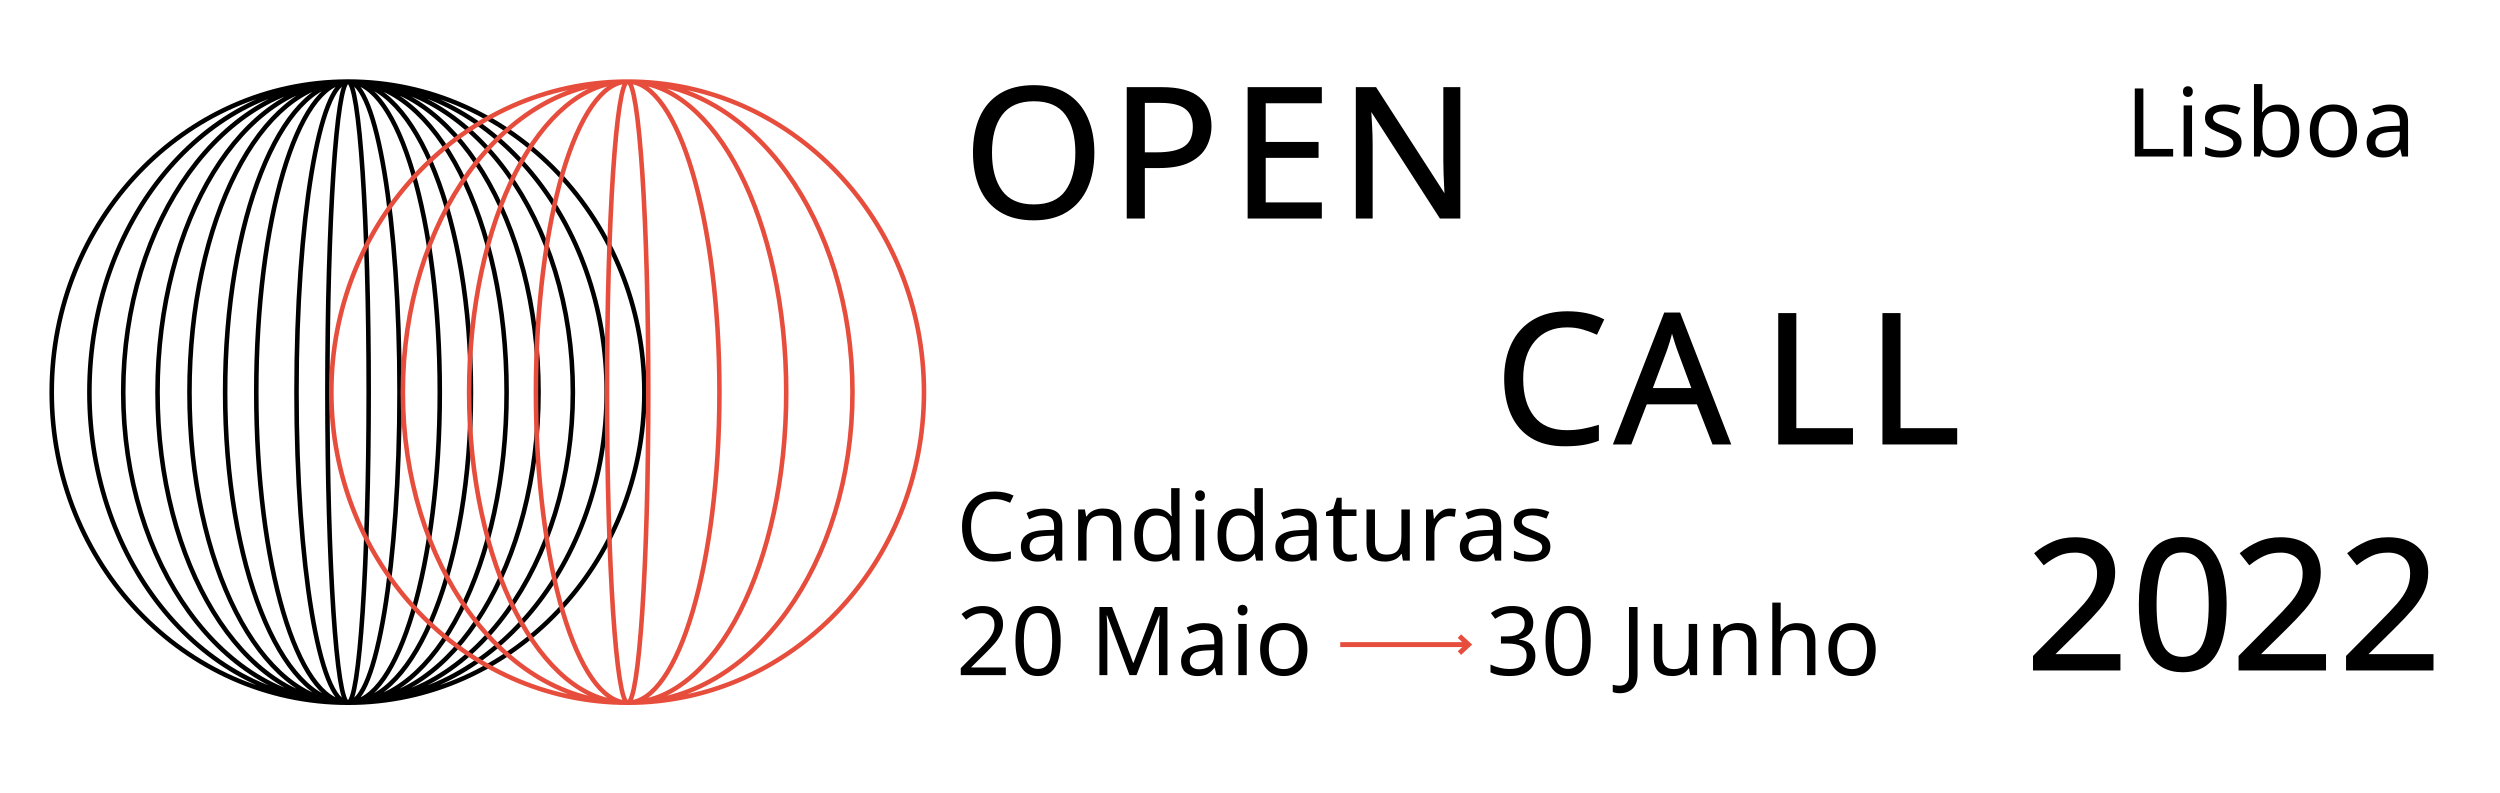
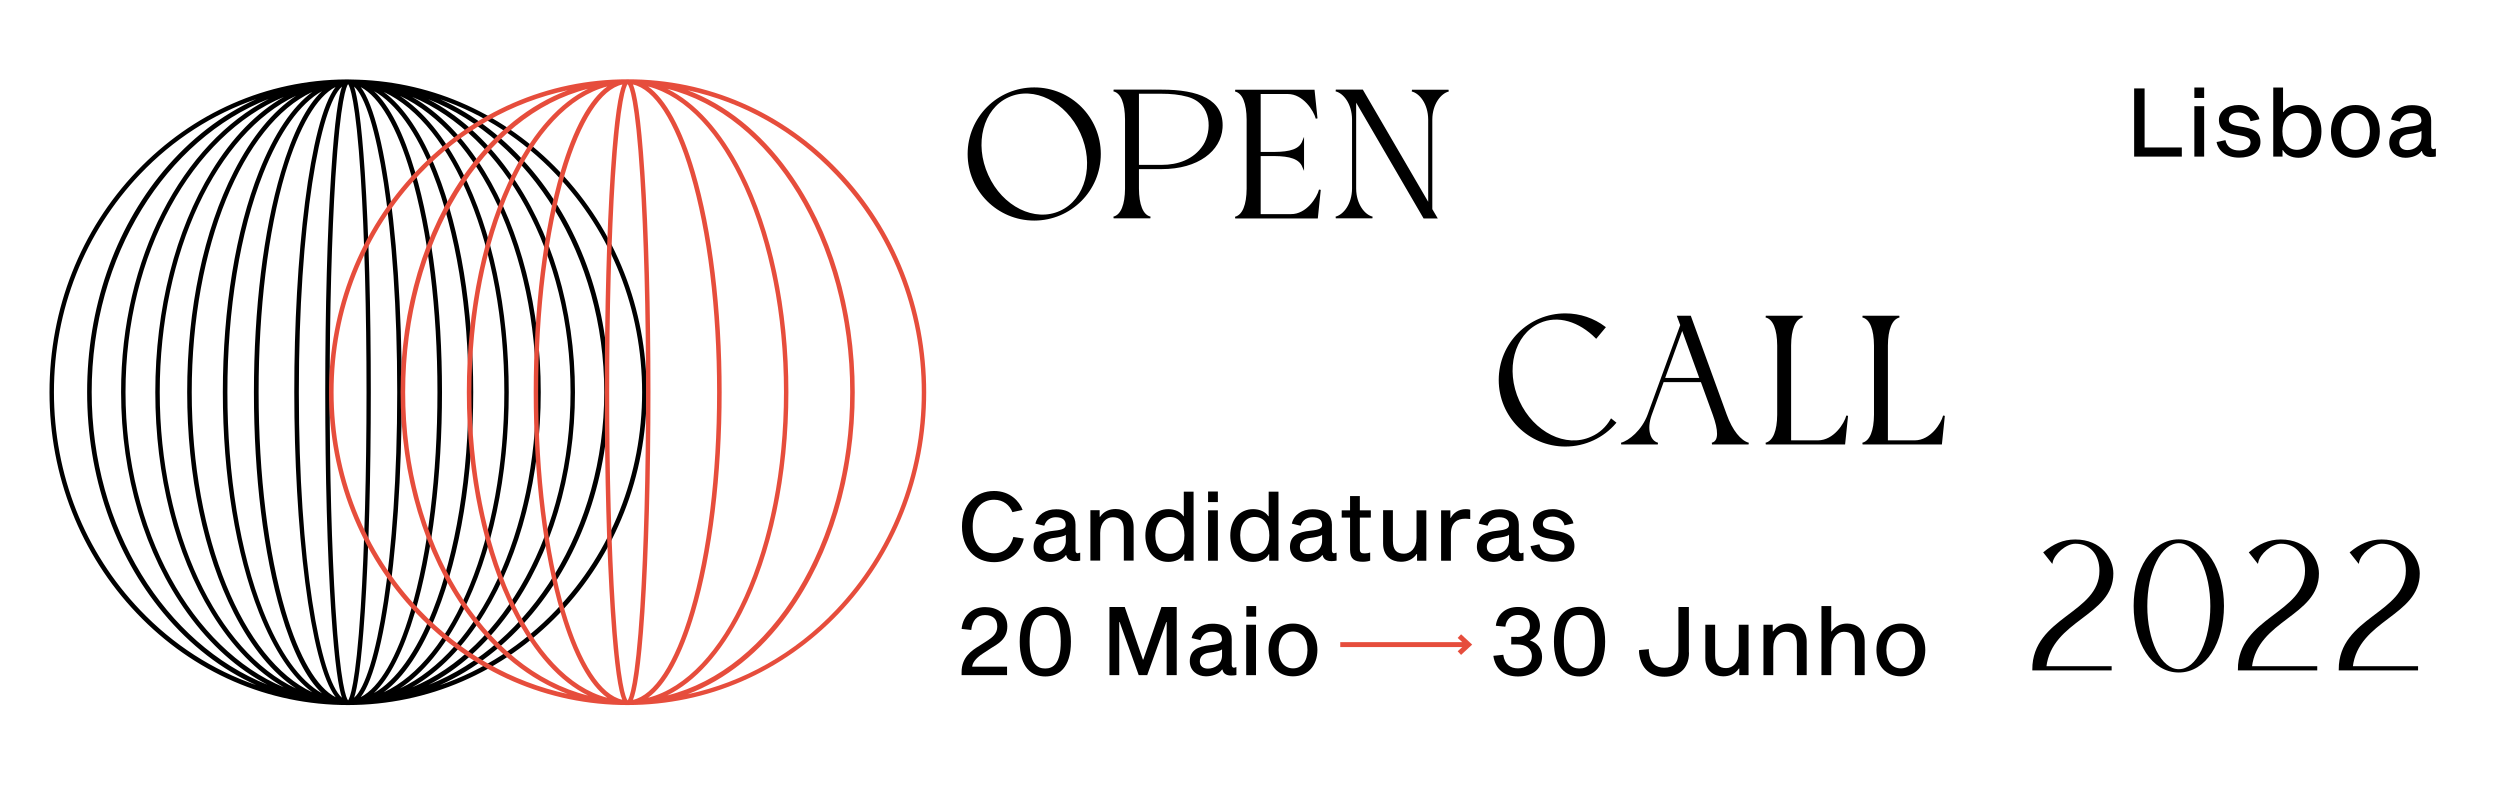
- <svg xmlns="http://www.w3.org/2000/svg" id="Layer_1" data-name="Layer 1" viewBox="0 0 1913.98 606.79">
-   <defs>
-     <style>.cls-1,.cls-10,.cls-11,.cls-12,.cls-16,.cls-17,.cls-20,.cls-3,.cls-4,.cls-5,.cls-6{fill:none;}.cls-1,.cls-10,.cls-11,.cls-12,.cls-16,.cls-17,.cls-4,.cls-5,.cls-6{stroke:#000;}.cls-1,.cls-3{stroke-width:3.5px;}.cls-2{font-size:73.05px;font-family:SequelSans-RomanBody, Sequel Sans;}.cls-20,.cls-3{stroke:#e64d3c;}.cls-10,.cls-11,.cls-12,.cls-13,.cls-14,.cls-15,.cls-16,.cls-17,.cls-18,.cls-19,.cls-4,.cls-5,.cls-6,.cls-7,.cls-8,.cls-9{font-size:138.99px;font-family:RoxieRossaRegular, Roxie Rossa;}.cls-10,.cls-11,.cls-12,.cls-16,.cls-17,.cls-4,.cls-5,.cls-6{stroke-miterlimit:5.38;stroke-width:1.35px;}.cls-4,.cls-7{letter-spacing:0.03em;}.cls-5,.cls-8{letter-spacing:0.04em;}.cls-10,.cls-13{letter-spacing:0.06em;}.cls-11,.cls-14{letter-spacing:0.03em;}.cls-12,.cls-15{letter-spacing:0.05em;}.cls-16,.cls-18{letter-spacing:0.01em;}.cls-17,.cls-19{letter-spacing:0.02em;}.cls-20{stroke-width:3.78px;}</style>
-   </defs>
-   <path class="cls-1" d="M266.45,62.46C244.68,62.46,227,168.93,227,300.25S244.68,538,266.45,538s39.42-106.46,39.42-237.79S288.22,62.46,266.45,62.46Zm0,0c-38.79,0-70.25,106.47-70.25,237.79S227.66,538,266.45,538,336.7,431.58,336.7,300.25,305.25,62.46,266.45,62.46Zm0,0c-52,0-94.09,106.47-94.09,237.79S214.48,538,266.45,538s94.1-106.46,94.1-237.79S318.42,62.46,266.45,62.46Zm0,0c-67,0-121.39,106.47-121.39,237.79S199.41,538,266.45,538,387.84,431.58,387.84,300.25,333.49,62.46,266.45,62.46Zm0,0c-80.54,0-145.84,106.47-145.84,237.79S185.91,538,266.45,538,412.29,431.58,412.29,300.25,347,62.46,266.45,62.46Zm0,0c-95,0-172.11,106.47-172.11,237.79S171.4,538,266.45,538,438.57,431.58,438.57,300.25,361.51,62.46,266.45,62.46Zm0,0c-109.36,0-198,106.47-198,237.79S157.09,538,266.45,538s198-106.46,198-237.79-88.66-237.79-198-237.79Zm0,0C141.17,62.46,39.6,168.93,39.6,300.25S141.17,538,266.45,538,493.31,431.58,493.31,300.25,391.74,62.46,266.45,62.46Zm0,0c-8.73,0-15.81,106.47-15.81,237.79S257.72,538,266.45,538s15.82-106.46,15.82-237.79S275.19,62.46,266.45,62.46Z" />
-   <text class="cls-2" transform="translate(1627.29 119.86)">Lisboa</text>
-   <path class="cls-3" d="M480.54,62.46c-38.8,0-70.25,106.47-70.25,237.79S441.74,538,480.54,538s70.25-106.46,70.25-237.79S519.34,62.46,480.54,62.46Zm0,0c-67,0-121.39,106.47-121.39,237.79S413.5,538,480.54,538,601.93,431.58,601.93,300.25,547.58,62.46,480.54,62.46Zm0,0c-95.06,0-172.11,106.47-172.11,237.79S385.48,538,480.54,538,652.65,431.58,652.65,300.25,575.6,62.46,480.54,62.46Zm0,0c-125.29,0-226.85,106.47-226.85,237.79S355.25,538,480.54,538,707.39,431.58,707.39,300.25,605.83,62.46,480.54,62.46Zm0,0c-8.73,0-15.81,106.47-15.81,237.79S471.81,538,480.54,538s15.81-106.46,15.81-237.79S489.27,62.46,480.54,62.46Z" />
-   <text class="cls-4" transform="translate(737.1 166.63)">OP</text>
-   <text class="cls-5" transform="translate(942.37 166.63)">EN</text>
-   <text class="cls-6" transform="translate(1110.32 166.63)"> </text>
-   <text class="cls-7" transform="translate(737.1 166.63)">OP</text>
-   <text class="cls-8" transform="translate(942.37 166.63)">EN</text>
-   <text class="cls-9" transform="translate(1110.32 166.63)"> </text>
-   <text class="cls-10" transform="translate(737.1 339.61)">
-     <tspan xml:space="preserve">       </tspan>
-   </text>
-   <text class="cls-11" transform="translate(1143.78 339.61)">CA</text>
-   <text class="cls-12" transform="translate(1348.59 339.61)">LL</text>
-   <text class="cls-6" transform="translate(1490.07 339.61)"> </text>
-   <text class="cls-13" transform="translate(737.1 339.61)">
-     <tspan xml:space="preserve">       </tspan>
-   </text>
-   <text class="cls-14" transform="translate(1143.78 339.61)">CA</text>
-   <text class="cls-15" transform="translate(1348.58 339.61)">LL</text>
-   <text class="cls-9" transform="translate(1490.06 339.61)"> </text>
-   <text class="cls-10" transform="translate(737.1 512.61)">
-     <tspan xml:space="preserve">              </tspan>
-   </text>
-   <text class="cls-16" transform="translate(1550.45 512.61)">20</text>
-   <text class="cls-17" transform="translate(1707.84 512.61)">22</text>
-   <text class="cls-13" transform="translate(737.1 512.61)">
-     <tspan xml:space="preserve">              </tspan>
-   </text>
-   <text class="cls-18" transform="translate(1550.45 512.61)">20</text>
-   <text class="cls-19" transform="translate(1707.84 512.61)">22</text>
-   <text class="cls-2" transform="translate(732.06 429.21)">Candidaturas</text>
-   <text class="cls-2" transform="translate(732.06 516.86)">
-     <tspan xml:space="preserve">20 Maio       30 Junho</tspan>
-   </text>
-   <path class="cls-20" d="M1026.07,493.51h98.24m-7-6.5,7,6.5-7,6.5" />
+ <svg xmlns="http://www.w3.org/2000/svg" version="1.1" id="Layer_1" x="0px" y="0px" viewBox="0 0 1914 606.8" style="enable-background:new 0 0 1914 606.8;" xml:space="preserve">
+   <style type="text/css">
+ 	.st0{enable-background:new    ;}
+ 	.st1{fill:#E64D3C;}
+ 	.st2{fill:none;stroke:#000000;stroke-width:1.35;stroke-miterlimit:5.38;}
+ </style>
+   <path d="M266.5,539.8C266.4,539.8,266.4,539.8,266.5,539.8c-61.1,0-118.5-24.9-161.7-70.2c-43.2-45.2-66.9-105.4-66.9-169.3  c0-64,23.8-124.1,66.9-169.3c42.8-44.8,99.5-69.7,159.9-70.2v0h1.8c2.5,0,5.1,0.1,7.6,0.2c58.2,2,112.7,26.7,154.1,70.1  c43.2,45.2,66.9,105.4,66.9,169.4c0,64-23.8,124.1-66.9,169.3C385,514.8,327.5,539.7,266.5,539.8  C266.5,539.8,266.5,539.8,266.5,539.8z M266.5,64.4c-1.2,1.5-5.8,11.1-9.7,71.2c-2.8,44.5-4.4,103-4.4,164.7  c0,61.7,1.6,120.2,4.4,164.7c3.8,60.1,8.4,69.7,9.7,71.2c1.2-1.5,5.8-11.1,9.7-71.2c2.8-44.5,4.4-103,4.4-164.7  c0-61.7-1.6-120.2-4.4-164.7C272.3,75.5,267.7,65.9,266.5,64.4z M261.8,66.3c-16.7,14.5-33,104.9-33,234  c0,129.1,16.3,219.4,33,233.9c-2.5-7.4-5.5-24.9-8.2-65.7c-3-44.9-4.6-104.7-4.6-168.2c0-63.5,1.6-123.3,4.6-168.3  C256.2,91.2,259.2,73.7,261.8,66.3z M271.1,66.3c2.5,7.5,5.5,24.9,8.2,65.7c3,44.9,4.6,104.7,4.6,168.2c0,63.5-1.6,123.3-4.6,168.3  c-2.7,40.8-5.7,58.3-8.2,65.7c16.7-14.5,33-104.9,33-234C304.1,171.2,287.8,80.8,271.1,66.3z M256.9,66.6  c-14.3,7.2-27.9,30.4-38.5,66C205.2,177.4,198,236.9,198,300.2c0,63.3,7.3,122.9,20.5,167.6c10.5,35.6,24.2,58.8,38.5,66  c-20-25.7-31.7-131.2-31.7-233.6C225.2,197.8,236.9,92.3,256.9,66.6z M276.2,66.7c2.5,3.2,4.9,7.8,7.2,13.8  c4.7,12.1,9,29.3,12.6,51.3c7.5,45,11.6,104.8,11.6,168.4c0,63.6-4.1,123.4-11.6,168.4c-3.6,22-7.9,39.2-12.6,51.3  c-2.3,5.9-4.7,10.5-7.2,13.8c14.2-7.3,27.8-30.4,38.2-65.9c13.2-44.7,20.5-104.3,20.5-167.6c0-63.4-7.3-122.9-20.5-167.6  C304,97.2,290.4,74.1,276.2,66.7z M246.5,69.8c-16.8,9.5-32.4,31.1-45,63c-17.7,44.7-27.4,104.2-27.4,167.5  c0,63.3,9.7,122.8,27.4,167.5c12.6,31.9,28.1,53.4,45,63c-11.9-11.1-22.6-32.1-31.4-61.8c-13.3-45.1-20.7-104.9-20.7-168.6  c0-63.7,7.3-123.6,20.7-168.6C223.9,101.9,234.7,80.8,246.5,69.8z M286.4,69.8c11.9,11.1,22.6,32.1,31.4,61.8  c13.3,45.1,20.6,105,20.6,168.6c0,63.7-7.3,123.6-20.7,168.6c-8.8,29.7-19.6,50.7-31.4,61.8c16.8-9.5,32.3-31.1,45-63  c17.7-44.7,27.4-104.2,27.4-167.5c0-63.3-9.7-122.8-27.4-167.5C318.7,100.8,303.2,79.3,286.4,69.8z M293.8,70.4  c15.3,11.2,29.3,32,40.8,61c17.9,45.1,27.7,105,27.7,168.8c0,63.7-9.8,123.7-27.7,168.8c-11.5,29.1-25.5,49.8-40.8,61  c52.9-24.4,92.3-118.2,92.3-229.8C386.1,188.6,346.6,94.9,293.8,70.4z M239.1,70.4c-52.8,24.5-92.3,118.2-92.3,229.8  c0,111.6,39.5,205.3,92.3,229.8c-15.3-11.2-29.3-32-40.8-61c-17.8-45.1-27.7-105-27.7-168.8c0-63.7,9.8-123.7,27.7-168.8  C209.8,102.4,223.8,81.7,239.1,70.4z M226.7,73.3c-60.2,28.3-104.4,119.3-104.4,226.9c0,107.5,44.1,198.5,104.3,226.9  c-17.8-11.7-34-31.3-47.6-57.9C156,424,143.3,364,143.3,300.2c0-63.8,12.7-123.8,35.8-168.9C192.7,104.7,208.9,85,226.7,73.3z   M306.2,73.4c17.8,11.7,34,31.3,47.6,58c23.1,45.2,35.7,105.2,35.7,168.9c0,63.8-12.7,123.8-35.7,168.9  c-13.6,26.6-29.8,46.2-47.6,57.9c60.2-28.3,104.3-119.3,104.3-226.8C410.5,192.7,366.4,101.7,306.2,73.4z M315.6,74.2  c20.6,11.8,39.5,31.1,55.4,57c27.7,45.2,43,105.2,43,169.1c0,63.8-15.3,123.9-43,169c-15.9,25.9-34.8,45.1-55.4,56.9  c70-29.3,121.2-119.5,121.2-226C436.8,193.8,385.7,103.6,315.6,74.2z M217.3,74.2c-70,29.3-121.2,119.5-121.2,226  c0,106.4,51.1,196.7,121.2,226c-20.6-11.8-39.5-31-55.4-56.9c-27.7-45.2-43-105.2-43-169c0-63.8,15.3-123.9,43-169.1  C177.7,105.3,196.6,86,217.3,74.2z M337.1,76c26.2,11.9,50.3,30.4,70.7,54.9c37.7,45.2,58.4,105.3,58.4,169.3  c0,63.9-20.7,124-58.4,169.3c-20.5,24.6-44.7,43.2-71.1,55.1c33.1-11.4,63.5-30.8,88.9-57.4c42.5-44.6,66-103.9,66-166.9  c0-63.1-23.4-122.4-66-166.9C400.3,106.8,370.1,87.4,337.1,76z M196.1,75.9c-33.1,11.4-63.5,30.8-88.8,57.4  c-42.5,44.6-66,103.9-66,166.9c0,63.1,23.4,122.3,66,166.9c25.4,26.6,55.7,46,88.8,57.4c-26.4-11.9-50.5-30.5-71-55.1  c-37.7-45.2-58.4-105.3-58.4-169.2c0-63.9,20.7-124,58.4-169.3C145.6,106.4,169.8,87.8,196.1,75.9z M205.8,75.7  C127.2,106.5,70.2,195.5,70.2,300.2c0,104.2,56.4,192.8,134.5,224c-22.8-11.9-43.6-30.4-61.3-54.9c-32.7-45.2-50.7-105.3-50.7-169.1  C92.6,197.5,139.8,109.7,205.8,75.7z M327.9,76c22.9,11.9,43.9,30.5,61.6,55.1c32.7,45.2,50.7,105.3,50.7,169.2  c0,63.9-18,124-50.7,169.2c-17.7,24.4-38.5,43-61.3,54.8c78-31.2,134.4-119.9,134.4-224C462.7,195.9,406.1,107.1,327.9,76z" />
+   <g class="st0">
+     <path d="M1633.9,67.7h8v45.2h28.5v7h-36.5V67.7z" />
+     <path d="M1687.5,67V75h-7.5V67H1687.5z M1687.5,81.3v38.6h-7.5V81.3H1687.5z" />
+     <path d="M1723,92.8c-1.1-4.5-4.9-6.7-9.1-6.7c-4.5,0-7.5,2-7.5,5.6c0,3.4,3.4,4.2,7.5,5l3.8,0.6c6.6,1.2,12.9,3.2,12.9,11.4   c0,7.9-7.1,12-16.3,12c-9.8,0-16-5-17.3-12l6.8-1.4c1.2,5.5,5.1,7.9,10.6,7.9c5,0,8.6-2.3,8.6-6.2c0-3.5-3.4-4.6-8.1-5.4l-3.9-0.7   c-6-1-12.2-3.1-12.2-11.1c0-6.6,6.3-11.4,15.2-11.4c8.4,0,14.8,5.2,15.8,10.9L1723,92.8z" />
+     <path d="M1759.8,80.4c10.2,0,17.5,8,17.5,20.2c0,12.1-7.3,20.2-17.5,20.2c-5.5,0-9.9-2.3-12-5.9h-0.3v5h-7.1V67h7.5v18.8h0.3   C1750.2,82.6,1754.4,80.4,1759.8,80.4L1759.8,80.4z M1769.7,100.6c0-8.8-4.4-14.1-11.2-14.1c-6.7,0-11.1,5.4-11.1,14.1   c0,8.8,4.4,14.1,11.1,14.1C1765.3,114.7,1769.7,109.3,1769.7,100.6z" />
+     <path d="M1822,100.6c0,12.1-7.4,20.2-18.7,20.2c-11.3,0-18.7-8-18.7-20.2s7.4-20.2,18.7-20.2C1814.7,80.4,1822,88.5,1822,100.6z    M1814.4,100.6c0-8.8-4.3-14.1-11-14.1c-6.8,0-11.1,5.4-11.1,14.1c0,8.8,4.3,14.1,11.1,14.1   C1810.2,114.7,1814.4,109.3,1814.4,100.6z" />
+     <path d="M1864.9,113.7v6.1c-0.7,0.2-2.5,0.4-3.9,0.4c-3.6,0-6.1-1.3-6.8-4.6h-0.3c-2.6,3.7-7.9,5.2-12.3,5.2   c-6.7,0-12.4-4.4-12.4-11.5c0-8.3,5.8-11.4,15.8-12.4c7-0.7,8.8-2,8.8-4.5c0-3.4-2.1-5.8-7.6-5.8c-3.8,0-7.5,2-8.8,6.5l-6.8-1.6   c1.6-6.9,7.8-11,15.9-11c11,0,14.8,5.3,14.8,11.8v19.6c0,1.9,0.9,2.3,1.8,2.3C1863.6,114,1864.4,114,1864.9,113.7z M1853.9,100.1   c-1.2,1.3-5.5,2-9.6,2.5c-3.9,0.5-7.4,2.4-7.4,6.7c0,3.6,2.4,5.6,6.2,5.6c4.8,0,10.8-3,10.8-10.2V100.1z" />
+   </g>
+   <path class="st1" d="M480.5,539.8C480.5,539.8,480.5,539.8,480.5,539.8c-61.1,0-118.5-24.9-161.7-70.2  c-43.2-45.2-66.9-105.4-66.9-169.3c0-64,23.8-124.1,66.9-169.3C362,85.6,419.4,60.7,480.5,60.7c0,0,0,0,0.1,0  c61.1,0,118.5,24.9,161.6,70.2c43.2,45.2,66.9,105.4,66.9,169.4c0,64-23.8,124.1-66.9,169.3C599,514.8,541.6,539.7,480.5,539.8  C480.6,539.8,480.6,539.8,480.5,539.8z M480.5,64.4c-1.2,1.5-5.8,11.1-9.7,71.2c-2.8,44.5-4.4,103-4.4,164.7  c0,61.7,1.6,120.2,4.4,164.7c3.8,60.1,8.4,69.7,9.7,71.2c1.2-1.5,5.8-11.1,9.7-71.2c2.8-44.5,4.4-103,4.4-164.7  c0-61.7-1.6-120.2-4.4-164.7C486.4,75.5,481.8,65.9,480.5,64.4z M476.5,64.7c-16.2,3.5-32.1,27.8-43.9,68  C419.3,177.4,412,236.9,412,300.2c0,63.3,7.3,122.9,20.5,167.6c11.8,40.1,27.7,64.4,43.9,67.9c-2.7-6.4-5.9-23.2-8.8-67.3  c-3-44.9-4.6-104.7-4.6-168.2c0-63.5,1.6-123.3,4.6-168.3C470.5,87.9,473.8,71.1,476.5,64.7z M484.6,64.7c2.7,6.4,5.9,23.2,8.8,67.3  c3,44.9,4.6,104.7,4.6,168.2c0,63.6-1.6,123.3-4.6,168.3c-2.9,44.1-6.2,60.9-8.8,67.3c16.2-3.5,32.1-27.8,43.9-67.9  c13.2-44.8,20.5-104.3,20.5-167.6c0-63.4-7.3-122.9-20.5-167.6C516.7,92.5,500.9,68.2,484.6,64.7z M496.2,66.2  c13.5,9.7,25.9,32.1,35.7,65.4c13.3,45.1,20.6,104.9,20.6,168.6c0,63.7-7.3,123.6-20.6,168.6c-9.8,33.3-22.2,55.7-35.7,65.4  c58.6-15.2,104-114.3,104-234C600.2,180.6,554.8,81.4,496.2,66.2z M464.9,66.2c-58.6,15.2-104,114.3-104,234  c0,119.7,45.4,218.8,104,234c-13.5-9.7-25.9-32.1-35.7-65.4c-13.3-45.1-20.6-104.9-20.6-168.6c0-63.7,7.3-123.6,20.6-168.6  C439,98.3,451.3,76,464.9,66.2z M450.2,68c-79.5,19.9-140,116.5-140,232.3c0,115.8,60.5,212.4,140,232.2  c-21.4-10.5-41.1-32.1-57-63.3C370.1,424,357.4,364,357.4,300.2c0-63.8,12.7-123.8,35.8-168.9C409.1,100.1,428.8,78.4,450.2,68z   M510.9,68c21.4,10.5,41.1,32.1,57,63.3c23.1,45.2,35.7,105.2,35.7,168.9c0,63.8-12.7,123.8-35.7,168.9c-16,31.2-35.6,52.8-57,63.3  c79.5-19.9,140-116.5,140-232.2C650.9,184.5,590.4,87.9,510.9,68z M526.5,69.1c28.9,10.8,55.5,31.9,77.2,62  c32.7,45.2,50.7,105.3,50.7,169.2c0,63.9-18,124-50.7,169.2c-21.7,30-48.3,51.1-77.2,62c42.6-9.2,81.8-31.2,113.2-64.2  c42.5-44.6,66-103.9,66-166.9c0-63.1-23.4-122.4-66-166.9C608.2,100.3,569.1,78.3,526.5,69.1z M434.6,69.1  c-42.6,9.2-81.8,31.2-113.2,64.2c-42.5,44.6-66,103.9-66,166.9c0,63.1,23.4,122.3,66,166.9c31.5,33,70.6,55,113.2,64.2  c-28.9-10.8-55.5-31.9-77.2-62c-32.7-45.2-50.7-105.3-50.7-169.1c0-63.9,18-124,50.7-169.2C379.2,101,405.7,79.9,434.6,69.1z" />
+   <g class="st0">
+     <path class="st2" d="M791.8,168.2c-27.8,0-50.3-22.5-50.3-50.3c0-27.8,22.5-50.3,50.3-50.3c27.8,0,50.3,22.5,50.3,50.3   C842.1,145.7,819.6,168.2,791.8,168.2z M811.9,162c19.8-9,26.9-36.1,15.8-60.4c-11.1-24.3-36.1-36.8-55.9-27.7   c-19.8,9-26.9,36.1-15.8,60.4C767,158.7,792.1,171.1,811.9,162z" />
+     <path class="st2" d="M871.3,128.8v15.6h0c0.1,12.3,3.1,20.6,9.4,22.1h-28.1c6.3-1.6,9.3-9.9,9.4-22.1h0v-53h0   c-0.1-12.3-3.1-20.6-9.4-22.1h17v0h19.8v0c27.8,0,47.4,7.3,45.9,28.7c-1.2,17-18.1,30.8-45.9,30.8H871.3z M871.3,71.2v55.7h18.1   c12.3,0,24.9-4,32.4-15.6c6.6-10.4,7.5-32.2-12.3-37.8c-6.4-1.8-13.2-2.4-20.1-2.4H871.3z" />
+   </g>
+   <g class="st0">
+     <path class="st2" d="M1010.5,145.3l-2.2,21.3h-62.6c6.3-1.6,9.3-9.9,9.4-22.1h0v-53h0c-0.1-12.3-3.1-20.6-9.4-22.1h60.1l2.2,21.3   c-1.6-6.3-9.9-19.4-22.1-19.4h-21.4V117h11.1c12.3-0.1,19.5-2.2,22.1-8.7v9.5v0.2v9.5c-2.7-6.4-9.9-8.6-22.1-8.7h-11.1v45.8h23.9   C1000.6,164.7,1008.9,151.6,1010.5,145.3z" />
+     <path class="st2" d="M1090.3,166.6l-52.7-90.5v68.3c0.1,12.3,6.8,20.6,13.1,22.1h-13.9h-0.2h-13.9c6.3-1.6,13-9.9,13.1-22.1v-53   c-0.1-12.3-6.8-20.6-13.1-22.1h20.3l51.1,87.7V91.5c-0.1-12.3-6.8-20.6-13.1-22.1h13.9v0h0.2v0h13.9c-6.3,1.6-13,9.9-13.1,22.1   v68.8l3.7,6.3h-3.7h-1.9H1090.3z" />
+   </g>
+   <g class="st0">
+     <path d="M791.8,168.2c-27.8,0-50.3-22.5-50.3-50.3c0-27.8,22.5-50.3,50.3-50.3c27.8,0,50.3,22.5,50.3,50.3   C842.1,145.7,819.6,168.2,791.8,168.2z M811.9,162c19.8-9,26.9-36.1,15.8-60.4c-11.1-24.3-36.1-36.8-55.9-27.7   c-19.8,9-26.9,36.1-15.8,60.4C767,158.7,792.1,171.1,811.9,162z" />
+     <path d="M871.3,128.8v15.6h0c0.1,12.3,3.1,20.6,9.4,22.1h-28.1c6.3-1.6,9.3-9.9,9.4-22.1h0v-53h0c-0.1-12.3-3.1-20.6-9.4-22.1h17v0   h19.8v0c27.8,0,47.4,7.3,45.9,28.7c-1.2,17-18.1,30.8-45.9,30.8H871.3z M871.3,71.2v55.7h18.1c12.3,0,24.9-4,32.4-15.6   c6.6-10.4,7.5-32.2-12.3-37.8c-6.4-1.8-13.2-2.4-20.1-2.4H871.3z" />
+   </g>
+   <g class="st0">
+     <path d="M1010.5,145.3l-2.2,21.3h-62.6c6.3-1.6,9.3-9.9,9.4-22.1h0v-53h0c-0.1-12.3-3.1-20.6-9.4-22.1h60.1l2.2,21.3   c-1.6-6.3-9.9-19.4-22.1-19.4h-21.4V117h11.1c12.3-0.1,19.5-2.2,22.1-8.7v9.5v0.2v9.5c-2.7-6.4-9.9-8.6-22.1-8.7h-11.1v45.8h23.9   C1000.6,164.7,1008.9,151.6,1010.5,145.3z" />
+     <path d="M1090.3,166.6l-52.7-90.5v68.3c0.1,12.3,6.8,20.6,13.1,22.1h-13.9h-0.2h-13.9c6.3-1.6,13-9.9,13.1-22.1v-53   c-0.1-12.3-6.8-20.6-13.1-22.1h20.3l51.1,87.7V91.5c-0.1-12.3-6.8-20.6-13.1-22.1h13.9v0h0.2v0h13.9c-6.3,1.6-13,9.9-13.1,22.1   v68.8l3.7,6.3h-3.7h-1.9H1090.3z" />
+   </g>
+   <g class="st0">
+     <path class="st2" d="M1233.6,321.3l3,2.4c-9.2,10.7-22.9,17.5-38.2,17.5c-27.8,0-50.3-22.5-50.3-50.3c0-27.8,22.5-50.3,50.3-50.3   c11.3,0,21.7,3.7,30.1,10l-6.5,7.8c-12.6-12.6-29.1-18.2-43.6-11.6c-19.8,9-26.9,36.1-15.8,60.4c11.1,24.3,36.1,36.8,55.9,27.7   C1225,332.1,1230.1,327.3,1233.6,321.3z" />
+     <path class="st2" d="M1338.7,339.6h-13.9h-0.2h-13.9c6.3-1.6,5.4-10.7,1.3-22.1l-9.3-25.6h-29.5l-9.3,25.6   c-4.1,11.4-1,20.5,5.3,22.1h-13.9h-0.2h-13.9c6.3-1.6,16.4-9.8,20.9-22.1h0l25-68.6l-2.4-6.5h9.3l27.3,75.1   C1325.7,329.8,1332.4,338,1338.7,339.6z M1301.9,290l-14-38.6l-14,38.6H1301.9z" />
+   </g>
+   <g class="st0">
+     <path class="st2" d="M1414.2,318.3l-2.2,21.3h-60.1c6.3-1.6,9.3-9.9,9.4-22.1h0v-53h0c-0.1-12.3-3.1-20.6-9.4-22.1h28.1   c-6.3,1.6-9.3,9.9-9.4,22.1h0v73.3h21.4C1404.3,337.7,1412.6,324.6,1414.2,318.3z" />
+     <path class="st2" d="M1488.3,318.3l-2.2,21.3H1426c6.3-1.6,9.3-9.9,9.4-22.1h0v-53h0c-0.1-12.3-3.1-20.6-9.4-22.1h28.1   c-6.3,1.6-9.3,9.9-9.4,22.1h0v73.3h21.4C1478.4,337.7,1486.7,324.6,1488.3,318.3z" />
+   </g>
+   <g class="st0">
+     <path d="M1233.6,321.3l3,2.4c-9.2,10.7-22.9,17.5-38.2,17.5c-27.8,0-50.3-22.5-50.3-50.3c0-27.8,22.5-50.3,50.3-50.3   c11.3,0,21.7,3.7,30.1,10l-6.5,7.8c-12.6-12.6-29.1-18.2-43.6-11.6c-19.8,9-26.9,36.1-15.8,60.4c11.1,24.3,36.1,36.8,55.9,27.7   C1225,332.1,1230.1,327.3,1233.6,321.3z" />
+     <path d="M1338.7,339.6h-13.9h-0.2h-13.9c6.3-1.6,5.4-10.7,1.3-22.1l-9.3-25.6h-29.5l-9.3,25.6c-4.1,11.4-1,20.5,5.3,22.1h-13.9   h-0.2h-13.9c6.3-1.6,16.4-9.8,20.9-22.1h0l25-68.6l-2.4-6.5h9.3l27.3,75.1C1325.7,329.8,1332.4,338,1338.7,339.6z M1301.9,290   l-14-38.6l-14,38.6H1301.9z" />
+   </g>
+   <g class="st0">
+     <path d="M1414.2,318.3l-2.2,21.3h-60.1c6.3-1.6,9.3-9.9,9.4-22.1h0v-53h0c-0.1-12.3-3.1-20.6-9.4-22.1h28.1   c-6.3,1.6-9.3,9.9-9.4,22.1h0v73.3h21.4C1404.3,337.7,1412.6,324.6,1414.2,318.3z" />
+     <path d="M1488.2,318.3l-2.2,21.3H1426c6.3-1.6,9.3-9.9,9.4-22.1h0v-53h0c-0.1-12.3-3.1-20.6-9.4-22.1h28.1   c-6.3,1.6-9.3,9.9-9.4,22.1h0v73.3h21.4C1478.4,337.7,1486.7,324.6,1488.2,318.3z" />
+   </g>
+   <g class="st0">
+     <path class="st2" d="M1566,510.7h50v1.9h-59.4c0-39.9,51.4-42.3,51.4-75.6c0-12.9-7.5-21.4-19.1-21.4c-7.5,0-16.6,8.2-18,14.6   l-5.7-7.2c7.1-5.8,14.3-9.3,23.6-9.3c19.9,0,28.5,14.6,28.5,25.3C1617.4,471.3,1570.3,474,1566,510.7z" />
+     <path class="st2" d="M1702,463.9c0,27.7-13.5,50.3-33.9,50.3s-33.9-22.6-33.9-50.3s13.5-50.3,33.9-50.3S1702,436.2,1702,463.9z    M1692.9,464.1c0-12.9-2.5-25-6.9-34.1c-4.7-9.5-11-14.8-17.9-14.8s-13.2,5.2-17.9,14.8c-4.5,9.1-6.9,21.2-6.9,34.1   s2.5,25,6.9,34.1c4.7,9.5,11,14.8,17.9,14.8s13.2-5.2,17.9-14.8C1690.4,489,1692.9,476.9,1692.9,464.1z" />
+   </g>
+   <g class="st0">
+     <path class="st2" d="M1723.4,510.7h50v1.9h-59.4c0-39.9,51.4-42.3,51.4-75.6c0-12.9-7.5-21.4-19.1-21.4c-7.5,0-16.6,8.2-18,14.6   l-5.7-7.2c7.1-5.8,14.3-9.3,23.6-9.3c19.9,0,28.5,14.6,28.5,25.3C1774.8,471.3,1727.7,474,1723.4,510.7z" />
+     <path class="st2" d="M1800.6,510.7h50v1.9h-59.4c0-39.9,51.4-42.3,51.4-75.6c0-12.9-7.5-21.4-19.1-21.4c-7.5,0-16.6,8.2-18,14.6   l-5.7-7.2c7.1-5.8,14.3-9.3,23.6-9.3c19.9,0,28.5,14.6,28.5,25.3C1851.9,471.3,1804.9,474,1800.6,510.7z" />
+   </g>
+   <g class="st0">
+     <path d="M1566,510.7h50v1.9h-59.4c0-39.9,51.4-42.3,51.4-75.6c0-12.9-7.5-21.4-19.1-21.4c-7.5,0-16.6,8.2-18,14.6l-5.7-7.2   c7.1-5.8,14.3-9.3,23.6-9.3c19.9,0,28.5,14.6,28.5,25.3C1617.4,471.3,1570.3,474,1566,510.7z" />
+     <path d="M1702,463.9c0,27.7-13.5,50.3-33.9,50.3s-33.9-22.6-33.9-50.3s13.5-50.3,33.9-50.3S1702,436.2,1702,463.9z M1692.9,464.1   c0-12.9-2.5-25-6.9-34.1c-4.7-9.5-11-14.8-17.9-14.8s-13.2,5.2-17.9,14.8c-4.5,9.1-6.9,21.2-6.9,34.1s2.5,25,6.9,34.1   c4.7,9.5,11,14.8,17.9,14.8s13.2-5.2,17.9-14.8C1690.4,489,1692.9,476.9,1692.9,464.1z" />
+   </g>
+   <g class="st0">
+     <path d="M1723.4,510.7h50v1.9h-59.4c0-39.9,51.4-42.3,51.4-75.6c0-12.9-7.5-21.4-19.1-21.4c-7.5,0-16.6,8.2-18,14.6l-5.7-7.2   c7.1-5.8,14.3-9.3,23.6-9.3c19.9,0,28.5,14.6,28.5,25.3C1774.8,471.3,1727.7,474,1723.4,510.7z" />
+     <path d="M1800.6,510.7h50v1.9h-59.4c0-39.9,51.4-42.3,51.4-75.6c0-12.9-7.5-21.4-19.1-21.4c-7.5,0-16.6,8.2-18,14.6l-5.7-7.2   c7.1-5.8,14.3-9.3,23.6-9.3c19.9,0,28.5,14.6,28.5,25.3C1851.9,471.3,1804.9,474,1800.6,510.7z" />
+   </g>
+   <g class="st0">
+     <path d="M783.8,412.3c-1.8,8.5-9.1,18.1-22.7,18.1c-14.5,0-24.6-10.4-24.6-27.3c0-16.7,10.1-27.2,24.6-27.2   c12.2,0,19.4,7.9,21.8,14.5l-7.8,1.7c-2-5.1-6.7-9.5-14-9.5c-10,0-16.4,7.6-16.4,20.4c0,13,6.3,20.6,16.4,20.6   c8.7,0,13.1-6.1,14.7-12.5L783.8,412.3z" />
+     <path d="M827,423.1v6.1c-0.7,0.2-2.5,0.4-3.9,0.4c-3.6,0-6.1-1.3-6.8-4.6H816c-2.6,3.7-7.9,5.2-12.3,5.2c-6.7,0-12.4-4.4-12.4-11.5   c0-8.3,5.8-11.4,15.8-12.4c7-0.7,8.8-2,8.8-4.5c0-3.4-2.1-5.8-7.6-5.8c-3.8,0-7.5,2-8.8,6.5l-6.8-1.6c1.6-6.9,7.8-11,15.9-11   c11,0,14.8,5.3,14.8,11.8v19.6c0,1.9,0.9,2.3,1.8,2.3C825.7,423.4,826.5,423.3,827,423.1z M816,409.4c-1.2,1.3-5.5,2-9.6,2.5   c-3.9,0.5-7.4,2.4-7.4,6.7c0,3.6,2.4,5.6,6.2,5.6c4.8,0,10.8-3,10.8-10.2V409.4z" />
+     <path d="M842.2,395.7c2.9-4.3,7.3-6,12-6c7,0,13.7,4.1,13.7,13.9v25.6h-7.5v-23.3c0-7.3-3-9.9-8.5-9.9c-4.9,0-9.6,4.1-9.6,12v21.2   h-7.5v-38.6h7.1v5.1L842.2,395.7z" />
+     <path d="M894.4,389.8c5.3,0,9.6,2.2,11.6,5.4h0.3v-18.8h7.5v52.9h-7.1v-5h-0.3c-2,3.6-6.5,5.9-12,5.9c-10.2,0-17.5-8-17.5-20.2   S884.2,389.8,894.4,389.8L894.4,389.8z M906.8,409.9c0-8.8-4.4-14.1-11.1-14.1c-6.8,0-11.2,5.4-11.2,14.1s4.4,14.1,11.2,14.1   C902.4,424,906.8,418.7,906.8,409.9z" />
+     <path d="M932.4,376.3v8.1h-7.5v-8.1H932.4z M932.4,390.7v38.6h-7.5v-38.6H932.4z" />
+     <path d="M959.4,389.8c5.3,0,9.6,2.2,11.6,5.4h0.3v-18.8h7.5v52.9h-7.1v-5h-0.3c-2,3.6-6.5,5.9-12,5.9c-10.2,0-17.5-8-17.5-20.2   S949.2,389.8,959.4,389.8L959.4,389.8z M971.8,409.9c0-8.8-4.4-14.1-11.1-14.1c-6.8,0-11.2,5.4-11.2,14.1s4.4,14.1,11.2,14.1   C967.4,424,971.8,418.7,971.8,409.9z" />
+     <path d="M1023.3,423.1v6.1c-0.7,0.2-2.5,0.4-3.9,0.4c-3.6,0-6.1-1.3-6.8-4.6h-0.3c-2.6,3.7-7.9,5.2-12.3,5.2   c-6.7,0-12.4-4.4-12.4-11.5c0-8.3,5.8-11.4,15.8-12.4c7-0.7,8.8-2,8.8-4.5c0-3.4-2.1-5.8-7.6-5.8c-3.8,0-7.5,2-8.8,6.5l-6.8-1.6   c1.6-6.9,7.8-11,15.9-11c11,0,14.8,5.3,14.8,11.8v19.6c0,1.9,0.9,2.3,1.8,2.3C1021.9,423.4,1022.7,423.3,1023.3,423.1z    M1012.2,409.4c-1.2,1.3-5.5,2-9.6,2.5c-3.9,0.5-7.4,2.4-7.4,6.7c0,3.6,2.4,5.6,6.2,5.6c4.8,0,10.8-3,10.8-10.2V409.4z" />
+     <path d="M1049,423v6.2c-0.7,0.4-3.4,0.9-5.5,0.9c-6.6,0-9.9-2.2-9.9-9.1v-24.7h-6.4v-5.6h6.4v-10.9h7.5v10.9h8.4v5.6h-8.4v24   c0,2.9,1.2,3.4,3.8,3.4C1046.4,423.7,1048,423.4,1049,423z" />
+     <path d="M1084.6,424.1c-2.9,4.3-7.3,6-12,6c-7,0-13.7-4.1-13.7-13.9v-25.6h7.5V414c0,7.3,3,9.9,8.5,9.9c4.9,0,9.6-4.1,9.6-12v-21.2   h7.5v38.6h-7.1v-5.1L1084.6,424.1z" />
+     <path d="M1110.4,396.5h0.3c1.9-3.7,6-6.7,11.5-6.7c1.2,0,2.5,0.1,3.4,0.4v7.2c-1-0.1-2.3-0.3-3.8-0.3c-6.3,0-11,3.1-11,11.7v20.5   h-7.5v-38.6h7.1L1110.4,396.5z" />
+     <path d="M1166.4,423.1v6.1c-0.7,0.2-2.5,0.4-3.9,0.4c-3.6,0-6.1-1.3-6.8-4.6h-0.3c-2.6,3.7-7.9,5.2-12.3,5.2   c-6.7,0-12.4-4.4-12.4-11.5c0-8.3,5.8-11.4,15.8-12.4c7-0.7,8.8-2,8.8-4.5c0-3.4-2.1-5.8-7.6-5.8c-3.8,0-7.5,2-8.8,6.5l-6.8-1.6   c1.6-6.9,7.8-11,15.9-11c11,0,14.8,5.3,14.8,11.8v19.6c0,1.9,0.9,2.3,1.8,2.3C1165,423.4,1165.8,423.3,1166.4,423.1z M1155.3,409.4   c-1.2,1.3-5.5,2-9.6,2.5c-3.9,0.5-7.4,2.4-7.4,6.7c0,3.6,2.4,5.6,6.2,5.6c4.8,0,10.8-3,10.8-10.2V409.4z" />
+     <path d="M1197.8,402.2c-1.1-4.5-4.9-6.7-9.1-6.7c-4.5,0-7.5,2-7.5,5.6c0,3.4,3.4,4.2,7.5,5l3.8,0.6c6.6,1.2,12.9,3.2,12.9,11.4   c0,7.9-7.1,12-16.3,12c-9.8,0-16-5-17.3-12l6.8-1.4c1.2,5.5,5.1,7.9,10.6,7.9c5,0,8.6-2.3,8.6-6.2c0-3.5-3.4-4.6-8.1-5.4l-3.9-0.7   c-6-1-12.2-3.1-12.2-11.1c0-6.6,6.3-11.4,15.2-11.4c8.4,0,14.8,5.2,15.8,10.9L1197.8,402.2z" />
+   </g>
+   <g class="st0">
+     <path d="M771,516.9h-34.8v-2.3c0-11.6,8-16.7,13.3-20l7-4.5c3-2,7-5,7-10.2c0-6-3.3-9-9.4-9s-9.8,4.3-10.5,11.4l-7.4-0.8   c1.1-10.9,9-16.7,17.9-16.7c9,0,17.1,4.5,17.1,14.8c0,10-7.7,13.6-12.4,16.6l-6.4,4.2c-6,3.9-7.9,7.5-8.1,10H771L771,516.9z" />
+     <path d="M819.9,491.3c0,20.1-9.4,26.6-19.6,26.6c-10.3,0-19.6-6.5-19.6-26.6c0-20.2,9.4-26.7,19.6-26.7   C810.5,464.6,819.9,471.1,819.9,491.3z M812.1,491.3c0-16.7-5.6-20.5-11.9-20.5c-6.2,0-11.9,3.8-11.9,20.5   c0,16.7,5.6,20.5,11.9,20.5C806.5,511.8,812.1,508,812.1,491.3z" />
+     <path d="M900.9,516.9h-7.7v-40.7h-0.3l-14.6,40.7h-6.5l-14.6-40.7h-0.3v40.7h-7.5v-52.2h11.7l13.9,40.3h0.3l13.9-40.3h11.7V516.9z" />
+     <path d="M946.6,510.7v6.1c-0.7,0.2-2.5,0.4-3.9,0.4c-3.6,0-6.1-1.3-6.8-4.6h-0.3c-2.6,3.7-7.9,5.2-12.3,5.2   c-6.7,0-12.4-4.4-12.4-11.5c0-8.3,5.8-11.4,15.8-12.4c7-0.7,8.8-2,8.8-4.5c0-3.4-2.1-5.8-7.6-5.8c-3.8,0-7.5,2-8.8,6.5l-6.8-1.6   c1.6-6.9,7.8-11,15.9-11c11,0,14.8,5.3,14.8,11.8v19.6c0,1.9,0.9,2.3,1.8,2.3C945.3,511,946,511,946.6,510.7z M935.6,497.1   c-1.2,1.3-5.5,2-9.6,2.5c-3.9,0.5-7.4,2.4-7.4,6.7c0,3.6,2.4,5.6,6.2,5.6c4.8,0,10.8-3,10.8-10.2V497.1z" />
+     <path d="M961.7,464v8.1h-7.5V464H961.7z M961.6,478.3v38.6h-7.5v-38.6H961.6z" />
+     <path d="M1008.6,497.6c0,12.1-7.4,20.2-18.7,20.2c-11.3,0-18.7-8-18.7-20.2s7.4-20.2,18.7-20.2   C1001.2,477.4,1008.6,485.5,1008.6,497.6z M1001,497.6c0-8.8-4.3-14.1-11-14.1c-6.8,0-11.1,5.4-11.1,14.1c0,8.8,4.3,14.1,11.1,14.1   C996.7,511.7,1001,506.3,1001,497.6z" />
+     <path d="M1161.5,487.7c5.8,0,9.8-3.1,9.8-8.4c0-5.4-4.1-8.5-9.1-8.5c-5.1,0-9,3.1-9.7,9l-7.3-0.7c1.1-9,7.6-14.4,17-14.4   c9.4,0,16.8,5.2,16.8,14.6c0,5.1-3.2,8.9-7.5,10.8v0.3c5.1,1.7,9.1,5.9,9.1,12.3c0,10.2-8.2,15.2-18.4,15.2   c-10.2,0-17.4-5.2-18.9-15.8l7.6-0.8c1,7.4,5.4,10.4,11.3,10.4c5.9,0,10.6-3.4,10.6-9.1c0-6.4-4.7-9.2-11.3-9.2h-4.5v-5.8H1161.5z" />
+     <path d="M1228.9,491.3c0,20.1-9.4,26.6-19.6,26.6s-19.6-6.5-19.6-26.6c0-20.2,9.4-26.7,19.6-26.7S1228.9,471.1,1228.9,491.3z    M1221.1,491.3c0-16.7-5.6-20.5-11.9-20.5c-6.2,0-11.9,3.8-11.9,20.5c0,16.7,5.6,20.5,11.9,20.5   C1215.5,511.8,1221.1,508,1221.1,491.3z" />
+     <path d="M1293.1,499.6c0,12.8-8.1,18.5-18.9,18.5c-10.6,0-18-6.3-19.3-18.1c-0.1-0.9-0.1-1.6,0-2.3l7.5-0.7c-0.1,0.7-0.1,1.4,0,2   c0.9,8.9,5.3,12.2,11.7,12.2c7,0,10.9-3.2,10.9-12.2v-34.3h8V499.6z" />
+     <path d="M1331.3,511.8c-2.9,4.3-7.3,6-12,6c-7,0-13.7-4.1-13.7-13.9v-25.6h7.5v23.3c0,7.3,3,9.9,8.5,9.9c4.9,0,9.6-4.1,9.6-12   v-21.2h7.5v38.6h-7.1v-5.1L1331.3,511.8z" />
+     <path d="M1357.5,483.4c2.9-4.3,7.3-6,12-6c7,0,13.7,4.1,13.7,13.9v25.6h-7.5v-23.3c0-7.3-3-9.9-8.5-9.9c-4.9,0-9.6,4.1-9.6,12v21.2   h-7.5v-38.6h7.1v5.1L1357.5,483.4z" />
+     <path d="M1402.3,483.4c3-4.3,7.3-6,11.9-6c6.8,0,13.4,4.1,13.4,13.9v25.6h-7.5v-23.3c0-7.3-3-9.9-8.5-9.9c-4.7,0-9.6,4.8-9.6,12.7   v20.5h-7.5V464h7.5v19.4H1402.3z" />
+     <path d="M1474,497.6c0,12.1-7.4,20.2-18.7,20.2c-11.4,0-18.7-8-18.7-20.2s7.4-20.2,18.7-20.2C1466.6,477.4,1474,485.5,1474,497.6z    M1466.3,497.6c0-8.8-4.3-14.1-11-14.1c-6.8,0-11.1,5.4-11.1,14.1c0,8.8,4.3,14.1,11.1,14.1   C1462.1,511.7,1466.3,506.3,1466.3,497.6z" />
+   </g>
+   <polygon class="st1" points="1118.6,501.4 1116,498.6 1119.5,495.4 1026.1,495.4 1026.1,491.6 1119.5,491.6 1116,488.4   1118.6,485.6 1127.1,493.5 " />
</svg>
